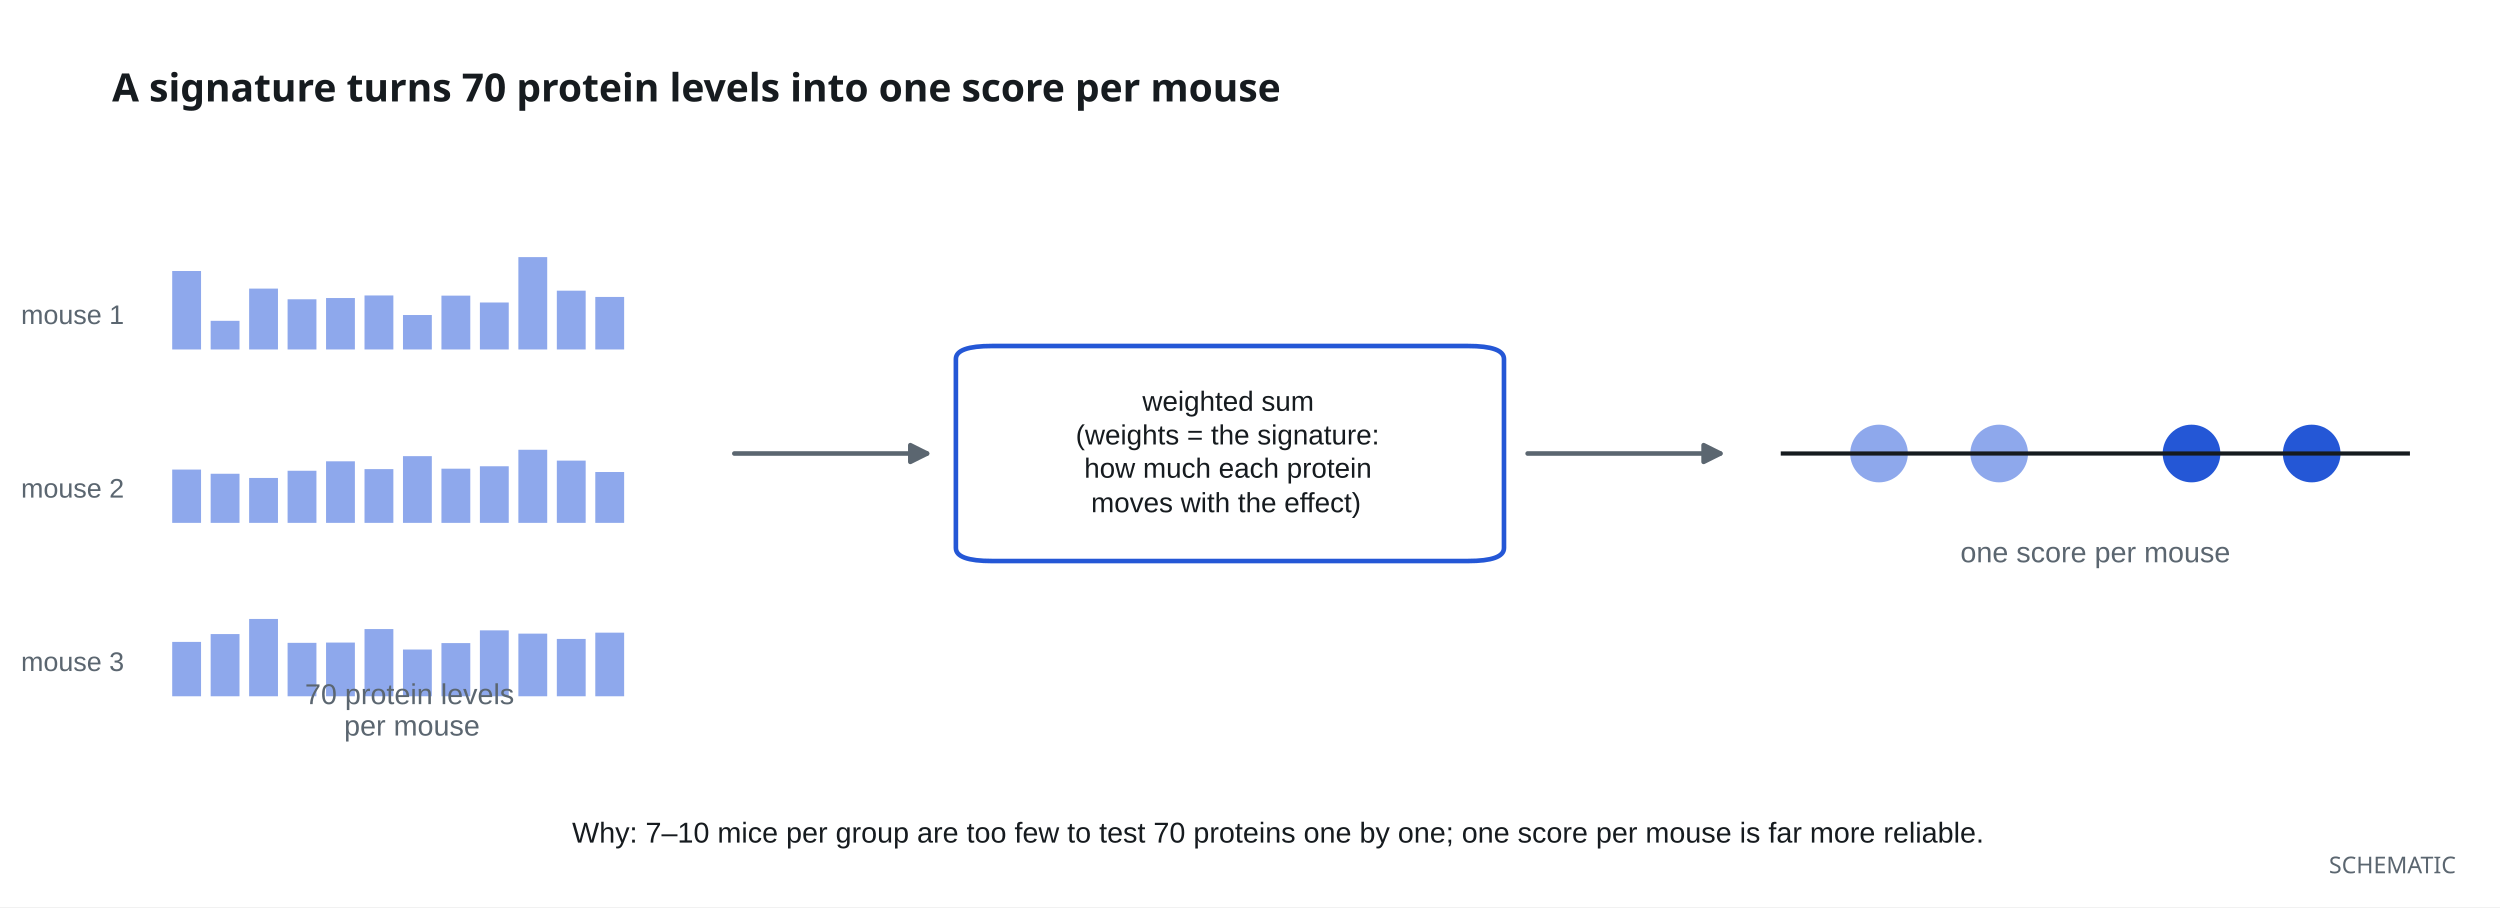
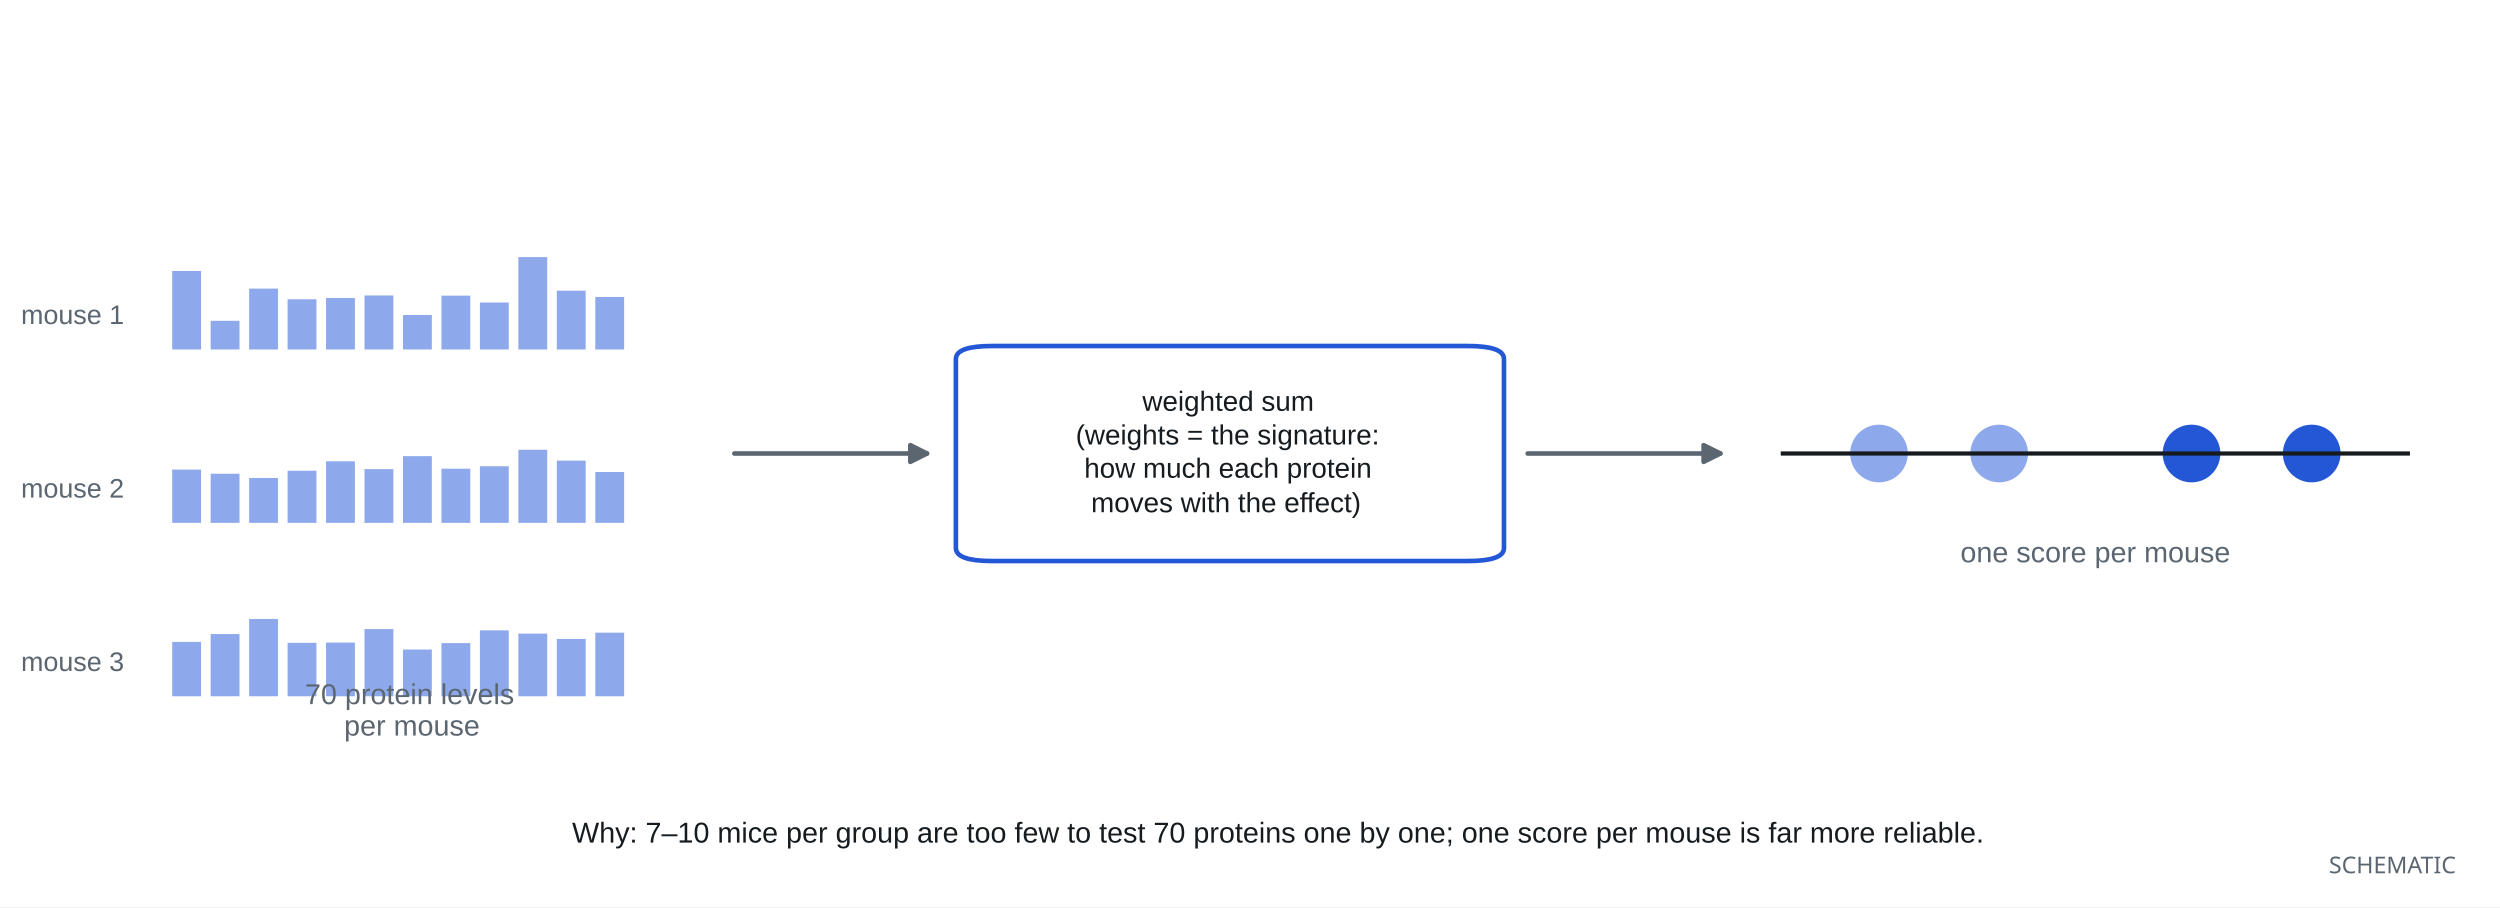
<svg xmlns="http://www.w3.org/2000/svg" width="539.469pt" height="195.727pt" viewBox="0 0 539.469 195.727" version="1.1">
  <defs>
    <style type="text/css">*{stroke-linejoin: round; stroke-linecap: butt}</style>
  </defs>
  <g id="figure_1">
    <g id="patch_1">
      <path d="M 0 195.727  L 539.469 195.727  L 539.469 0  L 0 0  z " style="fill: #ffffff" />
    </g>
    <g id="axes_1">
      <g id="patch_2">
        <path d="M 37.158 75.413  L 43.383 75.413  L 43.383 58.479  L 37.158 58.479  z " clip-path="url(#p2bf77456db)" style="fill: #8ea8ec" />
      </g>
      <g id="patch_3">
        <path d="M 45.458 75.413  L 51.683 75.413  L 51.683 69.229  L 45.458 69.229  z " clip-path="url(#p2bf77456db)" style="fill: #8ea8ec" />
      </g>
      <g id="patch_4">
        <path d="M 53.758 75.413  L 59.983 75.413  L 59.983 62.275  L 53.758 62.275  z " clip-path="url(#p2bf77456db)" style="fill: #8ea8ec" />
      </g>
      <g id="patch_5">
        <path d="M 62.058 75.413  L 68.282 75.413  L 68.282 64.58  L 62.058 64.58  z " clip-path="url(#p2bf77456db)" style="fill: #8ea8ec" />
      </g>
      <g id="patch_6">
        <path d="M 70.357 75.413  L 76.582 75.413  L 76.582 64.311  L 70.357 64.311  z " clip-path="url(#p2bf77456db)" style="fill: #8ea8ec" />
      </g>
      <g id="patch_7">
        <path d="M 78.657 75.413  L 84.882 75.413  L 84.882 63.756  L 78.657 63.756  z " clip-path="url(#p2bf77456db)" style="fill: #8ea8ec" />
      </g>
      <g id="patch_8">
        <path d="M 86.957 75.413  L 93.182 75.413  L 93.182 67.976  L 86.957 67.976  z " clip-path="url(#p2bf77456db)" style="fill: #8ea8ec" />
      </g>
      <g id="patch_9">
        <path d="M 95.257 75.413  L 101.482 75.413  L 101.482 63.795  L 95.257 63.795  z " clip-path="url(#p2bf77456db)" style="fill: #8ea8ec" />
      </g>
      <g id="patch_10">
        <path d="M 103.557 75.413  L 109.782 75.413  L 109.782 65.276  L 103.557 65.276  z " clip-path="url(#p2bf77456db)" style="fill: #8ea8ec" />
      </g>
      <g id="patch_11">
        <path d="M 111.857 75.413  L 118.081 75.413  L 118.081 55.481  L 111.857 55.481  z " clip-path="url(#p2bf77456db)" style="fill: #8ea8ec" />
      </g>
      <g id="patch_12">
        <path d="M 120.156 75.413  L 126.381 75.413  L 126.381 62.724  L 120.156 62.724  z " clip-path="url(#p2bf77456db)" style="fill: #8ea8ec" />
      </g>
      <g id="patch_13">
        <path d="M 128.456 75.413  L 134.681 75.413  L 134.681 64.077  L 128.456 64.077  z " clip-path="url(#p2bf77456db)" style="fill: #8ea8ec" />
      </g>
      <g id="patch_14">
        <path d="M 37.158 112.83  L 43.383 112.83  L 43.383 101.327  L 37.158 101.327  z " clip-path="url(#p2bf77456db)" style="fill: #8ea8ec" />
      </g>
      <g id="patch_15">
        <path d="M 45.458 112.83  L 51.683 112.83  L 51.683 102.232  L 45.458 102.232  z " clip-path="url(#p2bf77456db)" style="fill: #8ea8ec" />
      </g>
      <g id="patch_16">
        <path d="M 53.758 112.83  L 59.983 112.83  L 59.983 103.137  L 53.758 103.137  z " clip-path="url(#p2bf77456db)" style="fill: #8ea8ec" />
      </g>
      <g id="patch_17">
        <path d="M 62.058 112.83  L 68.282 112.83  L 68.282 101.584  L 62.058 101.584  z " clip-path="url(#p2bf77456db)" style="fill: #8ea8ec" />
      </g>
      <g id="patch_18">
        <path d="M 70.357 112.83  L 76.582 112.83  L 76.582 99.543  L 70.357 99.543  z " clip-path="url(#p2bf77456db)" style="fill: #8ea8ec" />
      </g>
      <g id="patch_19">
        <path d="M 78.657 112.83  L 84.882 112.83  L 84.882 101.227  L 78.657 101.227  z " clip-path="url(#p2bf77456db)" style="fill: #8ea8ec" />
      </g>
      <g id="patch_20">
        <path d="M 86.957 112.83  L 93.182 112.83  L 93.182 98.43  L 86.957 98.43  z " clip-path="url(#p2bf77456db)" style="fill: #8ea8ec" />
      </g>
      <g id="patch_21">
        <path d="M 95.257 112.83  L 101.482 112.83  L 101.482 101.137  L 95.257 101.137  z " clip-path="url(#p2bf77456db)" style="fill: #8ea8ec" />
      </g>
      <g id="patch_22">
        <path d="M 103.557 112.83  L 109.782 112.83  L 109.782 100.613  L 103.557 100.613  z " clip-path="url(#p2bf77456db)" style="fill: #8ea8ec" />
      </g>
      <g id="patch_23">
        <path d="M 111.857 112.83  L 118.081 112.83  L 118.081 97.055  L 111.857 97.055  z " clip-path="url(#p2bf77456db)" style="fill: #8ea8ec" />
      </g>
      <g id="patch_24">
        <path d="M 120.156 112.83  L 126.381 112.83  L 126.381 99.395  L 120.156 99.395  z " clip-path="url(#p2bf77456db)" style="fill: #8ea8ec" />
      </g>
      <g id="patch_25">
        <path d="M 128.456 112.83  L 134.681 112.83  L 134.681 101.851  L 128.456 101.851  z " clip-path="url(#p2bf77456db)" style="fill: #8ea8ec" />
      </g>
      <g id="patch_26">
        <path d="M 37.158 150.248  L 43.383 150.248  L 43.383 138.515  L 37.158 138.515  z " clip-path="url(#p2bf77456db)" style="fill: #8ea8ec" />
      </g>
      <g id="patch_27">
        <path d="M 45.458 150.248  L 51.683 150.248  L 51.683 136.823  L 45.458 136.823  z " clip-path="url(#p2bf77456db)" style="fill: #8ea8ec" />
      </g>
      <g id="patch_28">
        <path d="M 53.758 150.248  L 59.983 150.248  L 59.983 133.562  L 53.758 133.562  z " clip-path="url(#p2bf77456db)" style="fill: #8ea8ec" />
      </g>
      <g id="patch_29">
        <path d="M 62.058 150.248  L 68.282 150.248  L 68.282 138.717  L 62.058 138.717  z " clip-path="url(#p2bf77456db)" style="fill: #8ea8ec" />
      </g>
      <g id="patch_30">
        <path d="M 70.357 150.248  L 76.582 150.248  L 76.582 138.657  L 70.357 138.657  z " clip-path="url(#p2bf77456db)" style="fill: #8ea8ec" />
      </g>
      <g id="patch_31">
        <path d="M 78.657 150.248  L 84.882 150.248  L 84.882 135.743  L 78.657 135.743  z " clip-path="url(#p2bf77456db)" style="fill: #8ea8ec" />
      </g>
      <g id="patch_32">
        <path d="M 86.957 150.248  L 93.182 150.248  L 93.182 140.16  L 86.957 140.16  z " clip-path="url(#p2bf77456db)" style="fill: #8ea8ec" />
      </g>
      <g id="patch_33">
        <path d="M 95.257 150.248  L 101.482 150.248  L 101.482 138.769  L 95.257 138.769  z " clip-path="url(#p2bf77456db)" style="fill: #8ea8ec" />
      </g>
      <g id="patch_34">
        <path d="M 103.557 150.248  L 109.782 150.248  L 109.782 136.023  L 103.557 136.023  z " clip-path="url(#p2bf77456db)" style="fill: #8ea8ec" />
      </g>
      <g id="patch_35">
        <path d="M 111.857 150.248  L 118.081 150.248  L 118.081 136.73  L 111.857 136.73  z " clip-path="url(#p2bf77456db)" style="fill: #8ea8ec" />
      </g>
      <g id="patch_36">
        <path d="M 120.156 150.248  L 126.381 150.248  L 126.381 137.873  L 120.156 137.873  z " clip-path="url(#p2bf77456db)" style="fill: #8ea8ec" />
      </g>
      <g id="patch_37">
        <path d="M 128.456 150.248  L 134.681 150.248  L 134.681 136.52  L 128.456 136.52  z " clip-path="url(#p2bf77456db)" style="fill: #8ea8ec" />
      </g>
      <g id="patch_38">
        <path d="M 158.466 97.863  Q 179.811 97.863 200.038 97.863  " clip-path="url(#p2bf77456db)" style="fill: none; stroke: #5b6670; stroke-linecap: round" />
        <path d="M 196.438 96.063  L 200.038 97.863  L 196.438 99.663  z " clip-path="url(#p2bf77456db)" style="fill: #5b6670; stroke: #5b6670; stroke-linecap: round" />
      </g>
      <g id="patch_39">
        <path d="M 214.048 121.062  L 316.759 121.062  Q 324.54 121.062 324.54 118.256  L 324.54 77.471  Q 324.54 74.665 316.759 74.665  L 214.048 74.665  Q 206.267 74.665 206.267 77.471  L 206.267 118.256  Q 206.267 121.062 214.048 121.062  z " clip-path="url(#p2bf77456db)" style="fill: #ffffff; stroke: #2457d6; stroke-linejoin: miter" />
      </g>
      <g id="patch_40">
        <path d="M 329.65 97.863  Q 350.995 97.863 371.222 97.863  " clip-path="url(#p2bf77456db)" style="fill: none; stroke: #5b6670; stroke-linecap: round" />
        <path d="M 367.622 96.063  L 371.222 97.863  L 367.622 99.663  z " clip-path="url(#p2bf77456db)" style="fill: #5b6670; stroke: #5b6670; stroke-linecap: round" />
      </g>
      <g id="patch_41">
        <path d="M 405.464 104.088  C 407.114 104.088 408.698 103.432 409.865 102.265  C 411.033 101.098 411.688 99.514 411.688 97.863  C 411.688 96.212 411.033 94.629 409.865 93.462  C 408.698 92.294 407.114 91.638 405.464 91.638  C 403.813 91.638 402.229 92.294 401.062 93.462  C 399.895 94.629 399.239 96.212 399.239 97.863  C 399.239 99.514 399.895 101.098 401.062 102.265  C 402.229 103.432 403.813 104.088 405.464 104.088  z " clip-path="url(#p2bf77456db)" style="fill: #8ea8ec" />
      </g>
      <g id="patch_42">
        <path d="M 431.401 104.088  C 433.051 104.088 434.635 103.432 435.802 102.265  C 436.97 101.098 437.625 99.514 437.625 97.863  C 437.625 96.212 436.97 94.629 435.802 93.462  C 434.635 92.294 433.051 91.638 431.401 91.638  C 429.75 91.638 428.166 92.294 426.999 93.462  C 425.832 94.629 425.176 96.212 425.176 97.863  C 425.176 99.514 425.832 101.098 426.999 102.265  C 428.166 103.432 429.75 104.088 431.401 104.088  z " clip-path="url(#p2bf77456db)" style="fill: #8ea8ec" />
      </g>
      <g id="patch_43">
        <path d="M 472.9 104.088  C 474.551 104.088 476.134 103.432 477.301 102.265  C 478.469 101.098 479.125 99.514 479.125 97.863  C 479.125 96.212 478.469 94.629 477.301 93.462  C 476.134 92.294 474.551 91.638 472.9 91.638  C 471.249 91.638 469.665 92.294 468.498 93.462  C 467.331 94.629 466.675 96.212 466.675 97.863  C 466.675 99.514 467.331 101.098 468.498 102.265  C 469.665 103.432 471.249 104.088 472.9 104.088  z " clip-path="url(#p2bf77456db)" style="fill: #2457d6" />
      </g>
      <g id="patch_44">
        <path d="M 498.837 104.088  C 500.488 104.088 502.071 103.432 503.238 102.265  C 504.406 101.098 505.062 99.514 505.062 97.863  C 505.062 96.212 504.406 94.629 503.238 93.462  C 502.071 92.294 500.488 91.638 498.837 91.638  C 497.186 91.638 495.602 92.294 494.435 93.462  C 493.268 94.629 492.612 96.212 492.612 97.863  C 492.612 99.514 493.268 101.098 494.435 102.265  C 495.602 103.432 497.186 104.088 498.837 104.088  z " clip-path="url(#p2bf77456db)" style="fill: #2457d6" />
      </g>
      <g id="line2d_1">
        <path d="M 384.714 97.863  L 519.586 97.863  " clip-path="url(#p2bf77456db)" style="fill: none; stroke: #161b1f; stroke-width: 0.9; stroke-linecap: square" />
      </g>
      <g id="text_1">
-         <text style="font-weight: 600; font-size: 8.4px; font-family: 'Fraunces'; text-anchor: start; fill: #161b1f" x="24.19" y="21.89" transform="rotate(-0 24.18952 21.88953)">A signature turns 70 protein levels into one score per mouse</text>
+         <text style="font-size: 5.8px; font-family: 'IBM Plex Sans', 'Arial', 'DejaVu Sans', sans-serif; text-anchor: end; fill: #5b6670" x="26.783" y="69.919" transform="rotate(-0 26.78322 69.91867)">mouse 1</text>
      </g>
      <g id="text_2">
-         <text style="font-size: 5.8px; font-family: 'IBM Plex Sans', 'Arial', 'DejaVu Sans', sans-serif; text-anchor: end; fill: #5b6670" x="26.783" y="69.919" transform="rotate(-0 26.78322 69.91867)">mouse 1</text>
+         <text style="font-size: 5.8px; font-family: 'IBM Plex Sans', 'Arial', 'DejaVu Sans', sans-serif; text-anchor: end; fill: #5b6670" x="26.783" y="107.371" transform="rotate(-0 26.78322 107.3709)">mouse 2</text>
      </g>
      <g id="text_3">
-         <text style="font-size: 5.8px; font-family: 'IBM Plex Sans', 'Arial', 'DejaVu Sans', sans-serif; text-anchor: end; fill: #5b6670" x="26.783" y="107.371" transform="rotate(-0 26.78322 107.3709)">mouse 2</text>
+         <text style="font-size: 5.8px; font-family: 'IBM Plex Sans', 'Arial', 'DejaVu Sans', sans-serif; text-anchor: end; fill: #5b6670" x="26.783" y="144.788" transform="rotate(-0 26.78322 144.7882)">mouse 3</text>
      </g>
      <g id="text_4">
-         <text style="font-size: 5.8px; font-family: 'IBM Plex Sans', 'Arial', 'DejaVu Sans', sans-serif; text-anchor: end; fill: #5b6670" x="26.783" y="144.788" transform="rotate(-0 26.78322 144.7882)">mouse 3</text>
-       </g>
-       <g id="text_5">
        <text style="font-size: 6.2px; font-family: 'IBM Plex Sans', 'Arial', 'DejaVu Sans', sans-serif; fill: #5b6670" transform="translate(65.80335 151.9433)">70 protein levels</text>
        <text style="font-size: 6.2px; font-family: 'IBM Plex Sans', 'Arial', 'DejaVu Sans', sans-serif; fill: #5b6670" transform="translate(74.24794 158.726)">per mouse</text>
      </g>
-       <g id="text_6">
+       <g id="text_5">
        <text style="font-size: 6px; font-family: 'IBM Plex Sans', 'Arial', 'DejaVu Sans', sans-serif; fill: #161b1f" transform="translate(246.5103 88.64721)">weighted sum</text>
        <text style="font-size: 6px; font-family: 'IBM Plex Sans', 'Arial', 'DejaVu Sans', sans-serif; fill: #161b1f" transform="translate(232.1163 95.90721)">(weights = the signature:</text>
        <text style="font-size: 6px; font-family: 'IBM Plex Sans', 'Arial', 'DejaVu Sans', sans-serif; fill: #161b1f" transform="translate(233.9618 103.0833)">how much each protein</text>
        <text style="font-size: 6px; font-family: 'IBM Plex Sans', 'Arial', 'DejaVu Sans', sans-serif; fill: #161b1f" transform="translate(235.437 110.5322)">moves with the effect)</text>
      </g>
-       <g id="text_7">
+       <g id="text_6">
        <text style="font-size: 6.2px; font-family: 'IBM Plex Sans', 'Arial', 'DejaVu Sans', sans-serif; text-anchor: middle; fill: #5b6670" x="452.15" y="121.33" transform="rotate(-0 452.1501 121.3304)">one score per mouse</text>
      </g>
-       <g id="text_8">
+       <g id="text_7">
        <text style="font-size: 6.2px; font-family: 'IBM Plex Sans', 'Arial', 'DejaVu Sans', sans-serif; text-anchor: middle; fill: #161b1f" x="275.778" y="181.818" transform="rotate(-0 275.7785 181.8181)">Why: 7–10 mice per group are too few to test 70 proteins one by one; one score per mouse is far more reliable.</text>
      </g>
-       <g id="text_9">
+       <g id="text_8">
        <text style="font-size: 5px; font-family: 'IBM Plex Mono'; text-anchor: end; fill: #5b6670" x="529.961" y="188.436" transform="rotate(-0 529.9612 188.4357)">SCHEMATIC</text>
      </g>
    </g>
  </g>
  <defs>
    <clipPath id="p2bf77456db">
      <rect x="16.408" y="4.32" width="518.74" height="187.087" />
    </clipPath>
  </defs>
</svg>
